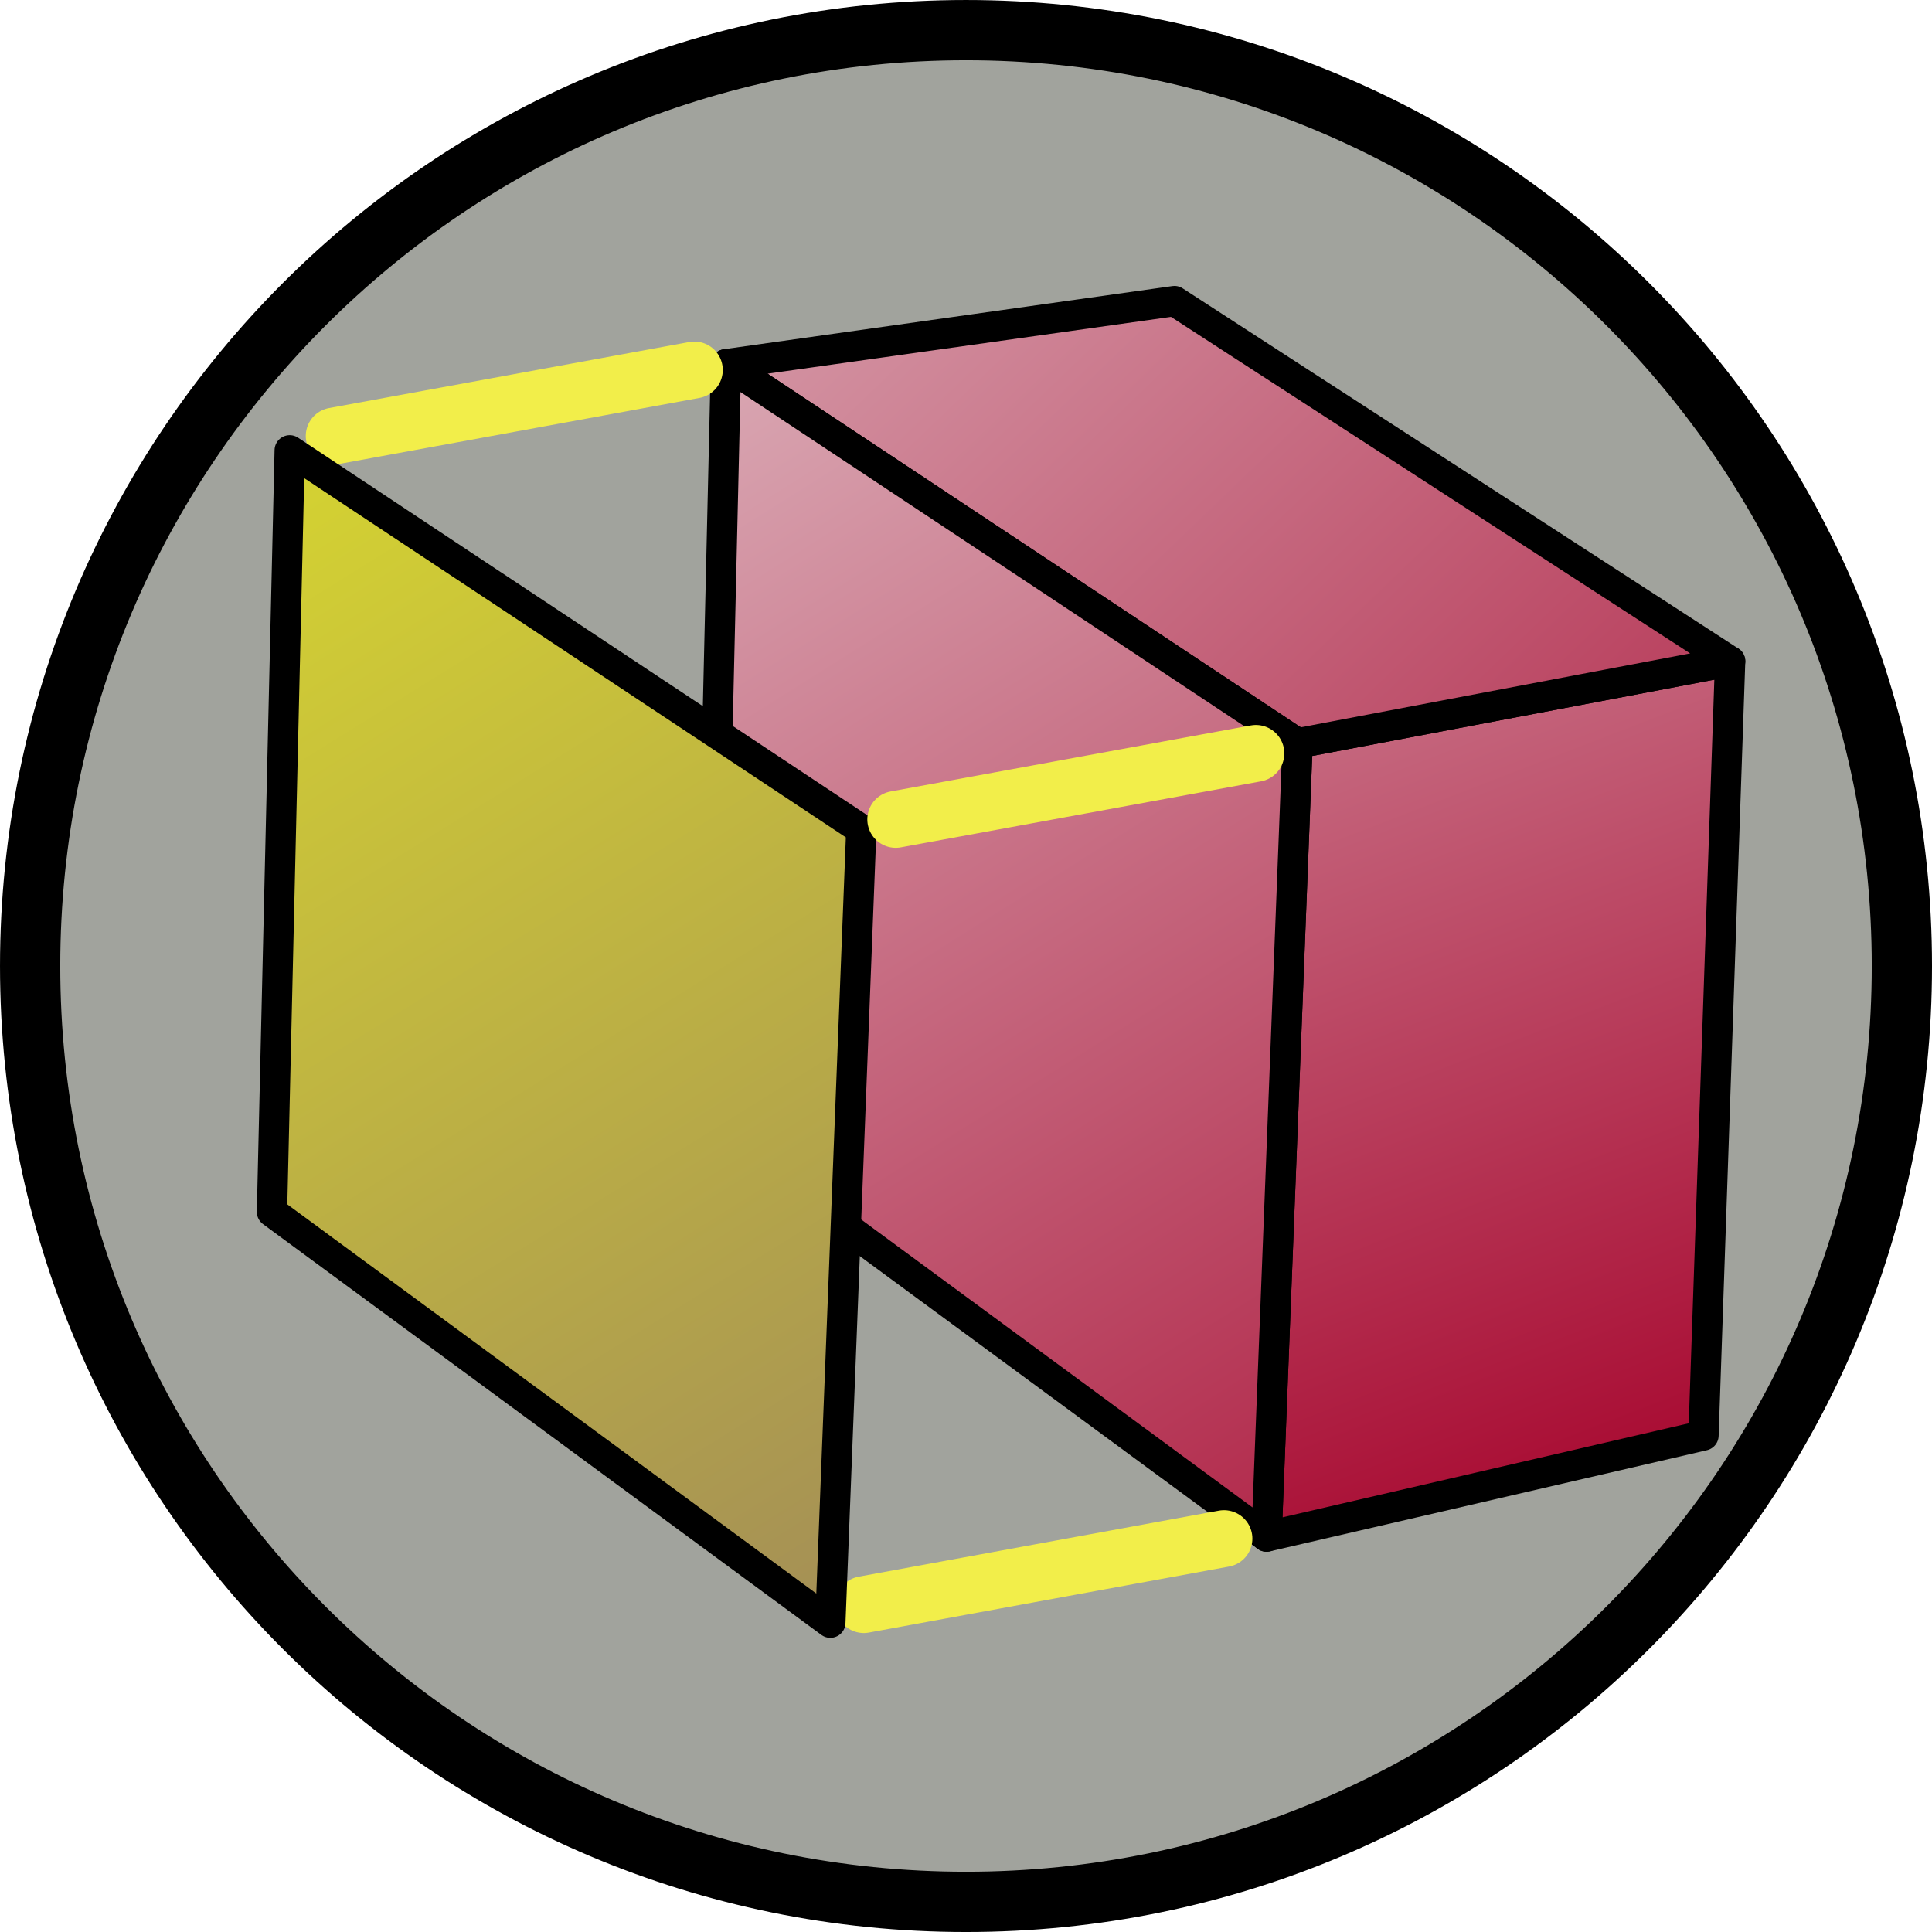
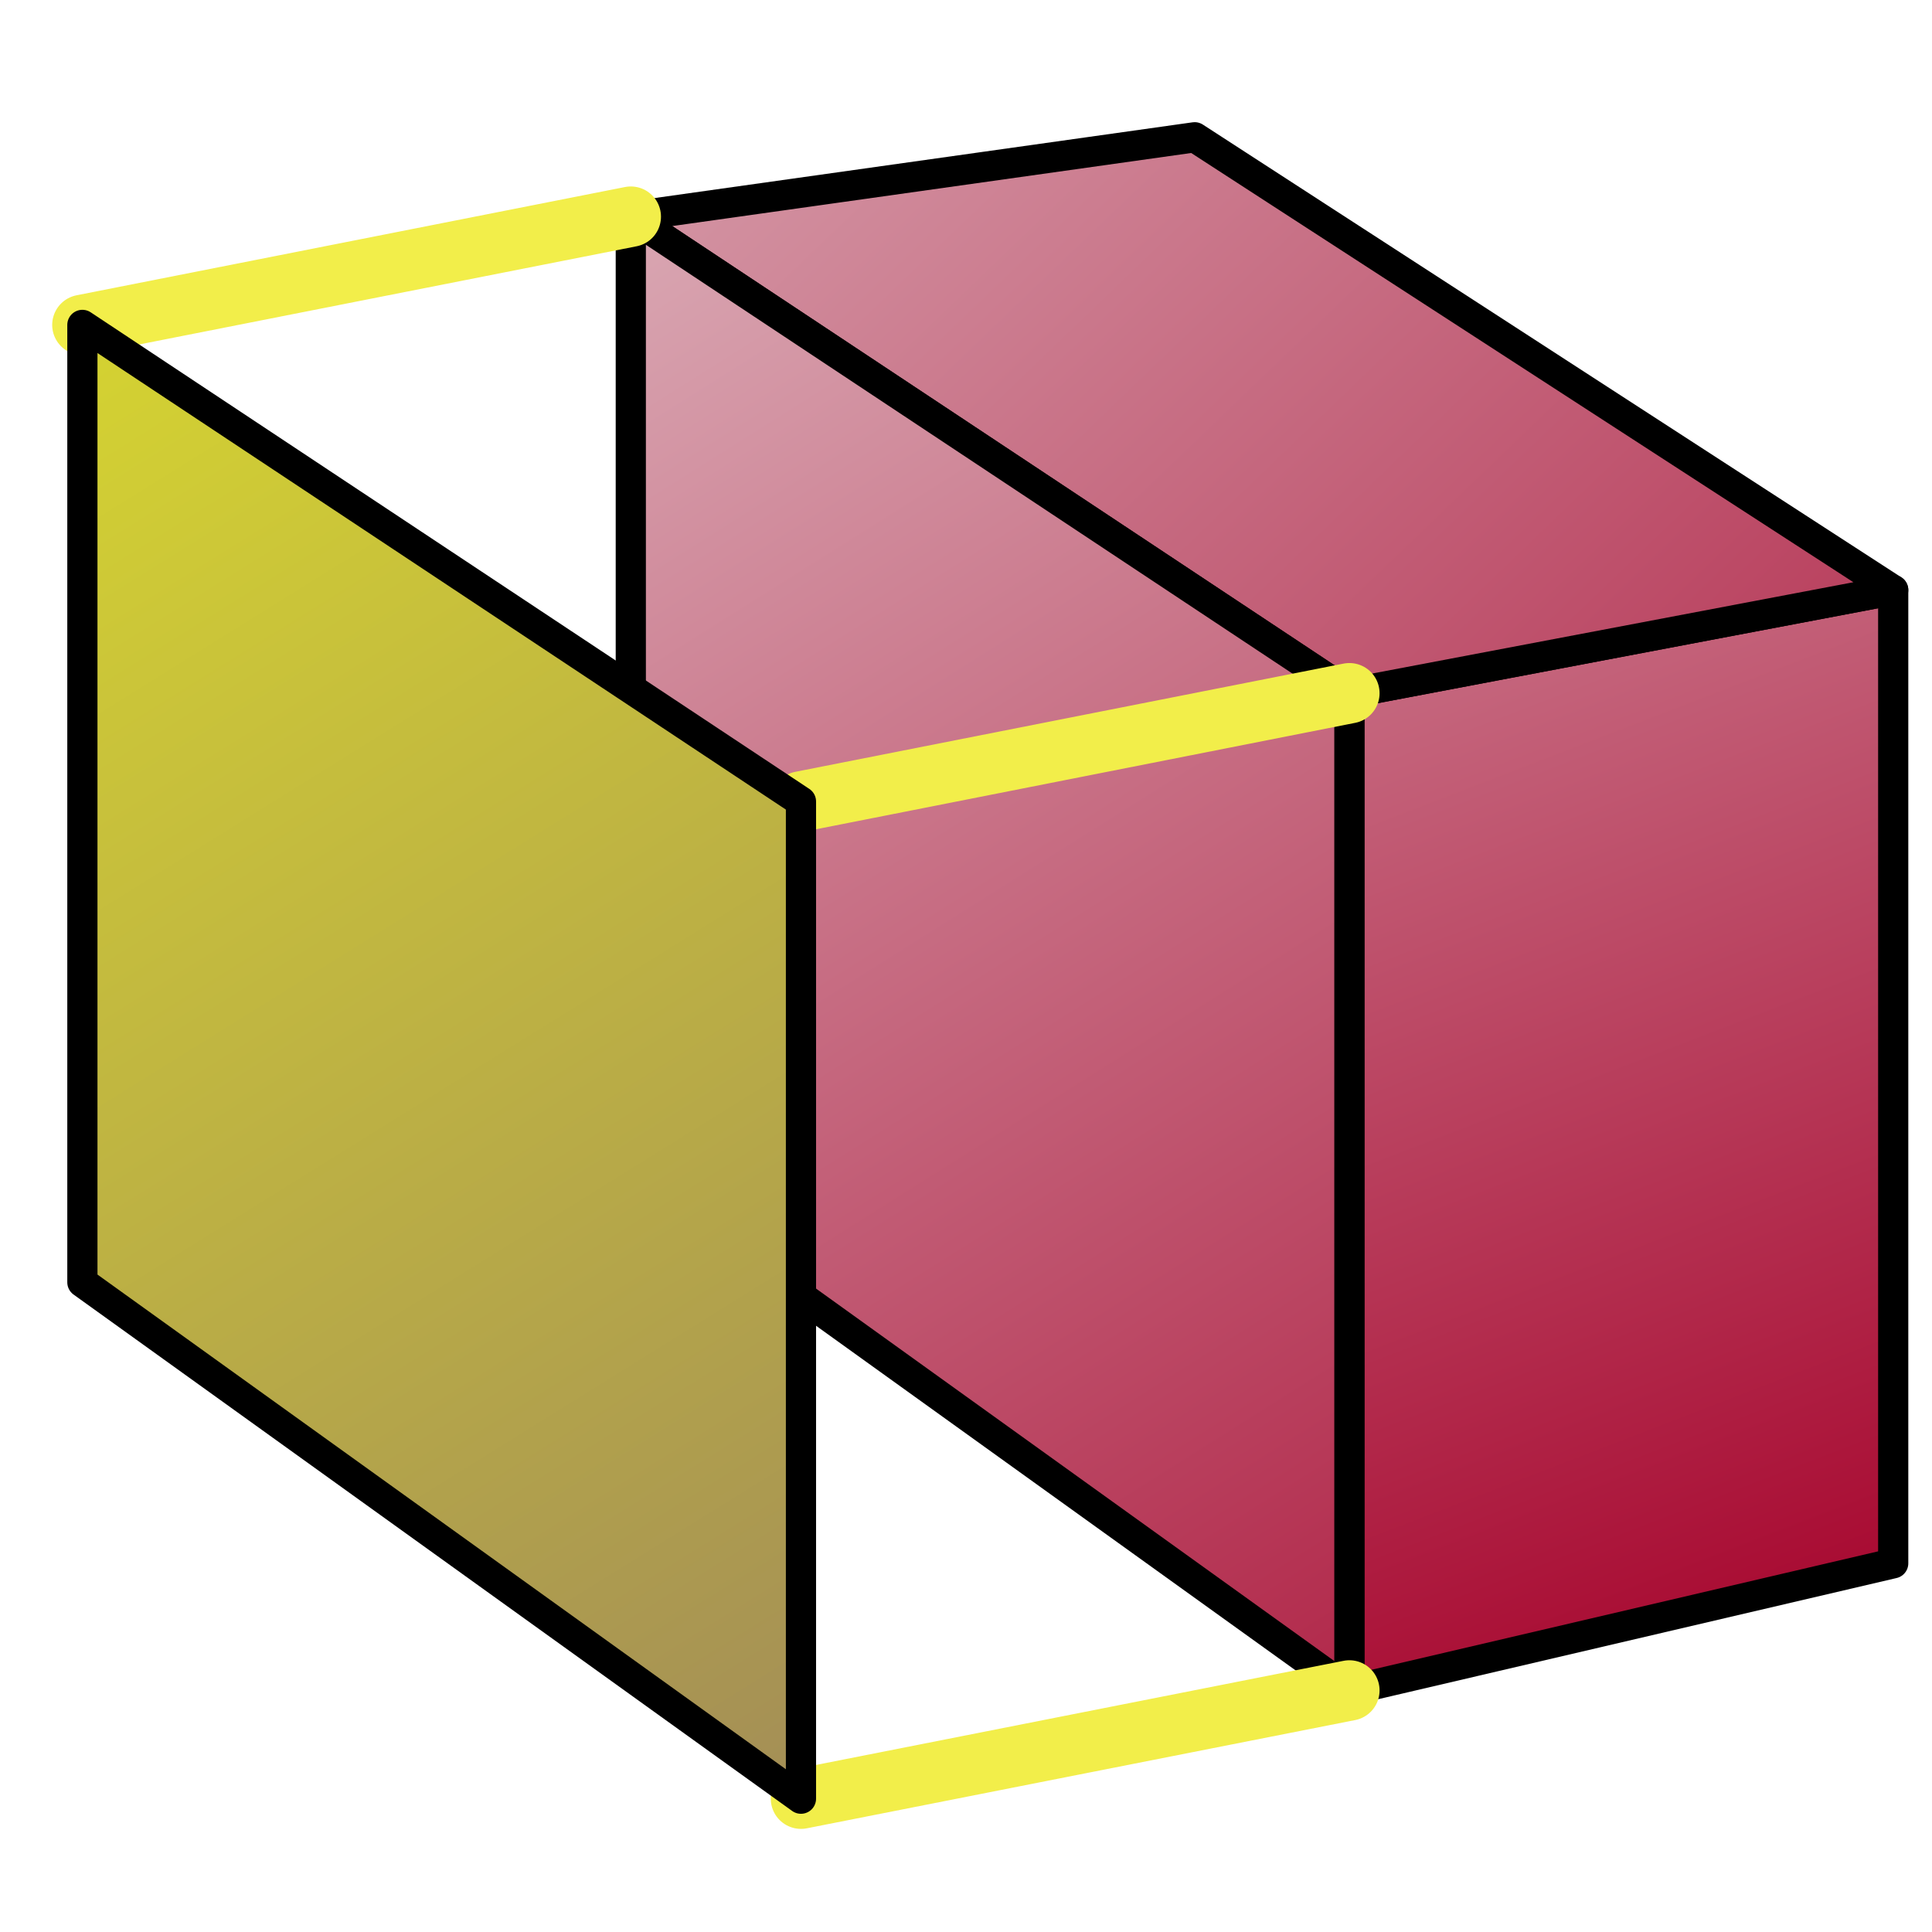
<svg xmlns="http://www.w3.org/2000/svg" xmlns:xlink="http://www.w3.org/1999/xlink" width="64" height="64" id="svg5181" version="1.1">
  <defs id="defs5183">
    <linearGradient id="linearGradient3851">
      <stop style="stop-color:#e6eb24;stop-opacity:1;" offset="0" id="stop3853" />
      <stop style="stop-color:#9b825d;stop-opacity:1;" offset="1" id="stop3855" />
    </linearGradient>
    <linearGradient id="linearGradient3796">
      <stop style="stop-color:#e3c7cd;stop-opacity:1;" offset="0" id="stop3798" />
      <stop style="stop-color:#a50029;stop-opacity:1;" offset="1" id="stop3800" />
    </linearGradient>
-     <linearGradient xlink:href="#linearGradient3851" id="linearGradient3888" gradientUnits="userSpaceOnUse" x1="37.095" y1="4.689" x2="56.357" y2="35.659" gradientTransform="matrix(1.92,0,0,1.92,-65.90573,-23.37783)" />
-     <linearGradient xlink:href="#linearGradient3796" id="linearGradient3891" gradientUnits="userSpaceOnUse" gradientTransform="matrix(1.8071,0,0,1.8071,-24.4447,-10.35257)" x1="19.977" y1="-2.539" x2="47.83" y2="26.456" />
-     <linearGradient xlink:href="#linearGradient3796" id="linearGradient3897" gradientUnits="userSpaceOnUse" gradientTransform="matrix(1.8071,0,0,1.8071,-25.72252,-43.57569)" x1="31.786" y1="16.857" x2="43.143" y2="46.286" />
-     <linearGradient xlink:href="#linearGradient3851" id="linearGradient828" gradientUnits="userSpaceOnUse" gradientTransform="matrix(1.8071,0,0,1.8071,-70.28775,-16.29847)" x1="37.095" y1="4.689" x2="56.357" y2="35.659" />
-     <linearGradient xlink:href="#linearGradient3796" id="linearGradient832" gradientUnits="userSpaceOnUse" gradientTransform="matrix(1.8071,0,0,1.8071,7.120307,1.626921)" x1="4.088" y1="-5.169" x2="24.05" y2="26.561" />
+     <linearGradient xlink:href="#linearGradient3796" id="linearGradient3891" gradientUnits="userSpaceOnUse" gradientTransform="matrix(2.271819,0,0,2.271819,-40.067,-17.71523)" x1="19.977" y1="-2.539" x2="47.83" y2="26.456" />
+     <linearGradient xlink:href="#linearGradient3796" id="linearGradient3897" gradientUnits="userSpaceOnUse" gradientTransform="matrix(2.271819,0,0,2.271819,-41.67341,-59.4821)" x1="31.786" y1="16.857" x2="43.143" y2="46.286" />
+     <linearGradient xlink:href="#linearGradient3851" id="linearGradient828" gradientUnits="userSpaceOnUse" gradientTransform="matrix(2.271819,0,0,2.271819,-97.69918,-25.1902)" x1="37.095" y1="4.689" x2="56.357" y2="35.659" />
+     <linearGradient xlink:href="#linearGradient3796" id="linearGradient832" gradientUnits="userSpaceOnUse" gradientTransform="matrix(2.271819,0,0,2.271819,-0.3846351,-2.655054)" x1="4.088" y1="-5.169" x2="24.05" y2="26.561" />
  </defs>
  <g id="layer1" transform="translate(0,12.8)">
-     <g id="layer1-3" transform="matrix(0.9374949,0,0,0.9374936,-10.30333,7.64475)">
-       <circle style="fill:#a1a39d;fill-opacity:1;stroke:#000000;stroke-width:2.129;stroke-miterlimit:4;stroke-dasharray:none;stroke-opacity:1" id="path3938" cx="45.124" cy="12.326" r="33.069" />
-     </g>
-     <path style="fill:url(#linearGradient3897);fill-opacity:1;stroke:#000000;stroke-width:1.004;stroke-linecap:butt;stroke-linejoin:round;stroke-miterlimit:4;stroke-dasharray:none;stroke-opacity:1" d="M 41.957,38.101 56.431,34.751 57.313,9.105 42.983,11.824 Z" id="path3870" />
-     <path style="fill:url(#linearGradient3891);fill-opacity:1;stroke:#000000;stroke-width:1.004;stroke-linecap:butt;stroke-linejoin:round;stroke-miterlimit:4;stroke-dasharray:none;stroke-opacity:1" d="M 24.048,-0.734 38.906,-2.826 57.313,9.105 42.983,11.824 Z" id="path3874" />
-     <path id="path830" d="M 23.462,24.494 24.048,-0.734 42.983,11.824 41.957,38.101 Z" style="fill:url(#linearGradient832);fill-opacity:1;stroke:#000000;stroke-width:1.004;stroke-linecap:butt;stroke-linejoin:round;stroke-miterlimit:4;stroke-dasharray:none;stroke-opacity:1" />
-     <path id="path836" d="M 11.07,1.643 23.002,-0.544" style="fill:none;stroke:#f2ee4a;stroke-width:1.882;stroke-linecap:round;stroke-linejoin:round;stroke-miterlimit:4;stroke-dasharray:none;stroke-opacity:1" />
-     <path style="fill:none;stroke:#f2ee4a;stroke-width:1.882;stroke-linecap:round;stroke-linejoin:round;stroke-miterlimit:4;stroke-dasharray:none;stroke-opacity:1" d="M 28.614,40.355 40.546,38.168" id="path838" />
-     <path style="fill:url(#linearGradient828);fill-opacity:1;stroke:#000000;stroke-width:1.004;stroke-linecap:butt;stroke-linejoin:round;stroke-miterlimit:4;stroke-dasharray:none;stroke-opacity:1" d="M 9.597,2.118 9.01,27.346 27.506,40.953 l 1.026,-26.277 z" id="path826" />
-     <path style="fill:none;stroke:#f2ee4a;stroke-width:1.882;stroke-linecap:round;stroke-linejoin:round;stroke-miterlimit:4;stroke-dasharray:none;stroke-opacity:1" d="M 29.672,14.344 41.604,12.157" id="path834" />
+     <path style="fill:url(#linearGradient3897);fill-opacity:1;stroke:#000000;stroke-width:1;stroke-linecap:butt;stroke-linejoin:round;stroke-miterlimit:4;stroke-dasharray:none;stroke-opacity:1" d="M 44.7,43.198 62.715,38.987 V 6.746 L 44.7,10.164 Z" id="path3870" />
+     <path style="fill:url(#linearGradient3891);fill-opacity:1;stroke:#000000;stroke-width:1;stroke-linecap:butt;stroke-linejoin:round;stroke-miterlimit:4;stroke-dasharray:none;stroke-opacity:1" d="M 20.896,-5.623 39.575,-8.253 62.715,6.746 44.7,10.164 Z" id="path3874" />
+     <path id="path830" d="M 20.896,26.092 V -5.623 L 44.7,10.164 v 33.034 z" style="fill:url(#linearGradient832);fill-opacity:1;stroke:#000000;stroke-width:1;stroke-linecap:butt;stroke-linejoin:round;stroke-miterlimit:4;stroke-dasharray:none;stroke-opacity:1" />
+     <path id="path836" d="M 2.729,-2.037 20.896,-5.623" style="fill:none;stroke:#f2ee4a;stroke-width:2;stroke-linecap:round;stroke-linejoin:round;stroke-miterlimit:4;stroke-dasharray:none;stroke-opacity:1" />
+     <path style="fill:none;stroke:#f2ee4a;stroke-width:2;stroke-linecap:round;stroke-linejoin:round;stroke-miterlimit:4;stroke-dasharray:none;stroke-opacity:1" d="M 26.533,46.784 44.7,43.198" id="path838" />
+     <path style="fill:none;stroke:#f2ee4a;stroke-width:2;stroke-linecap:round;stroke-linejoin:round;stroke-miterlimit:4;stroke-dasharray:none;stroke-opacity:1" d="M 26.533,13.75 44.7,10.164" id="path834" />
+     <path style="fill:url(#linearGradient828);fill-opacity:1;stroke:#000000;stroke-width:1;stroke-linecap:butt;stroke-linejoin:round;stroke-miterlimit:4;stroke-dasharray:none;stroke-opacity:1" d="M 2.729,-2.037 V 29.678 L 26.533,46.784 V 13.75 Z" id="path826" />
  </g>
</svg>
